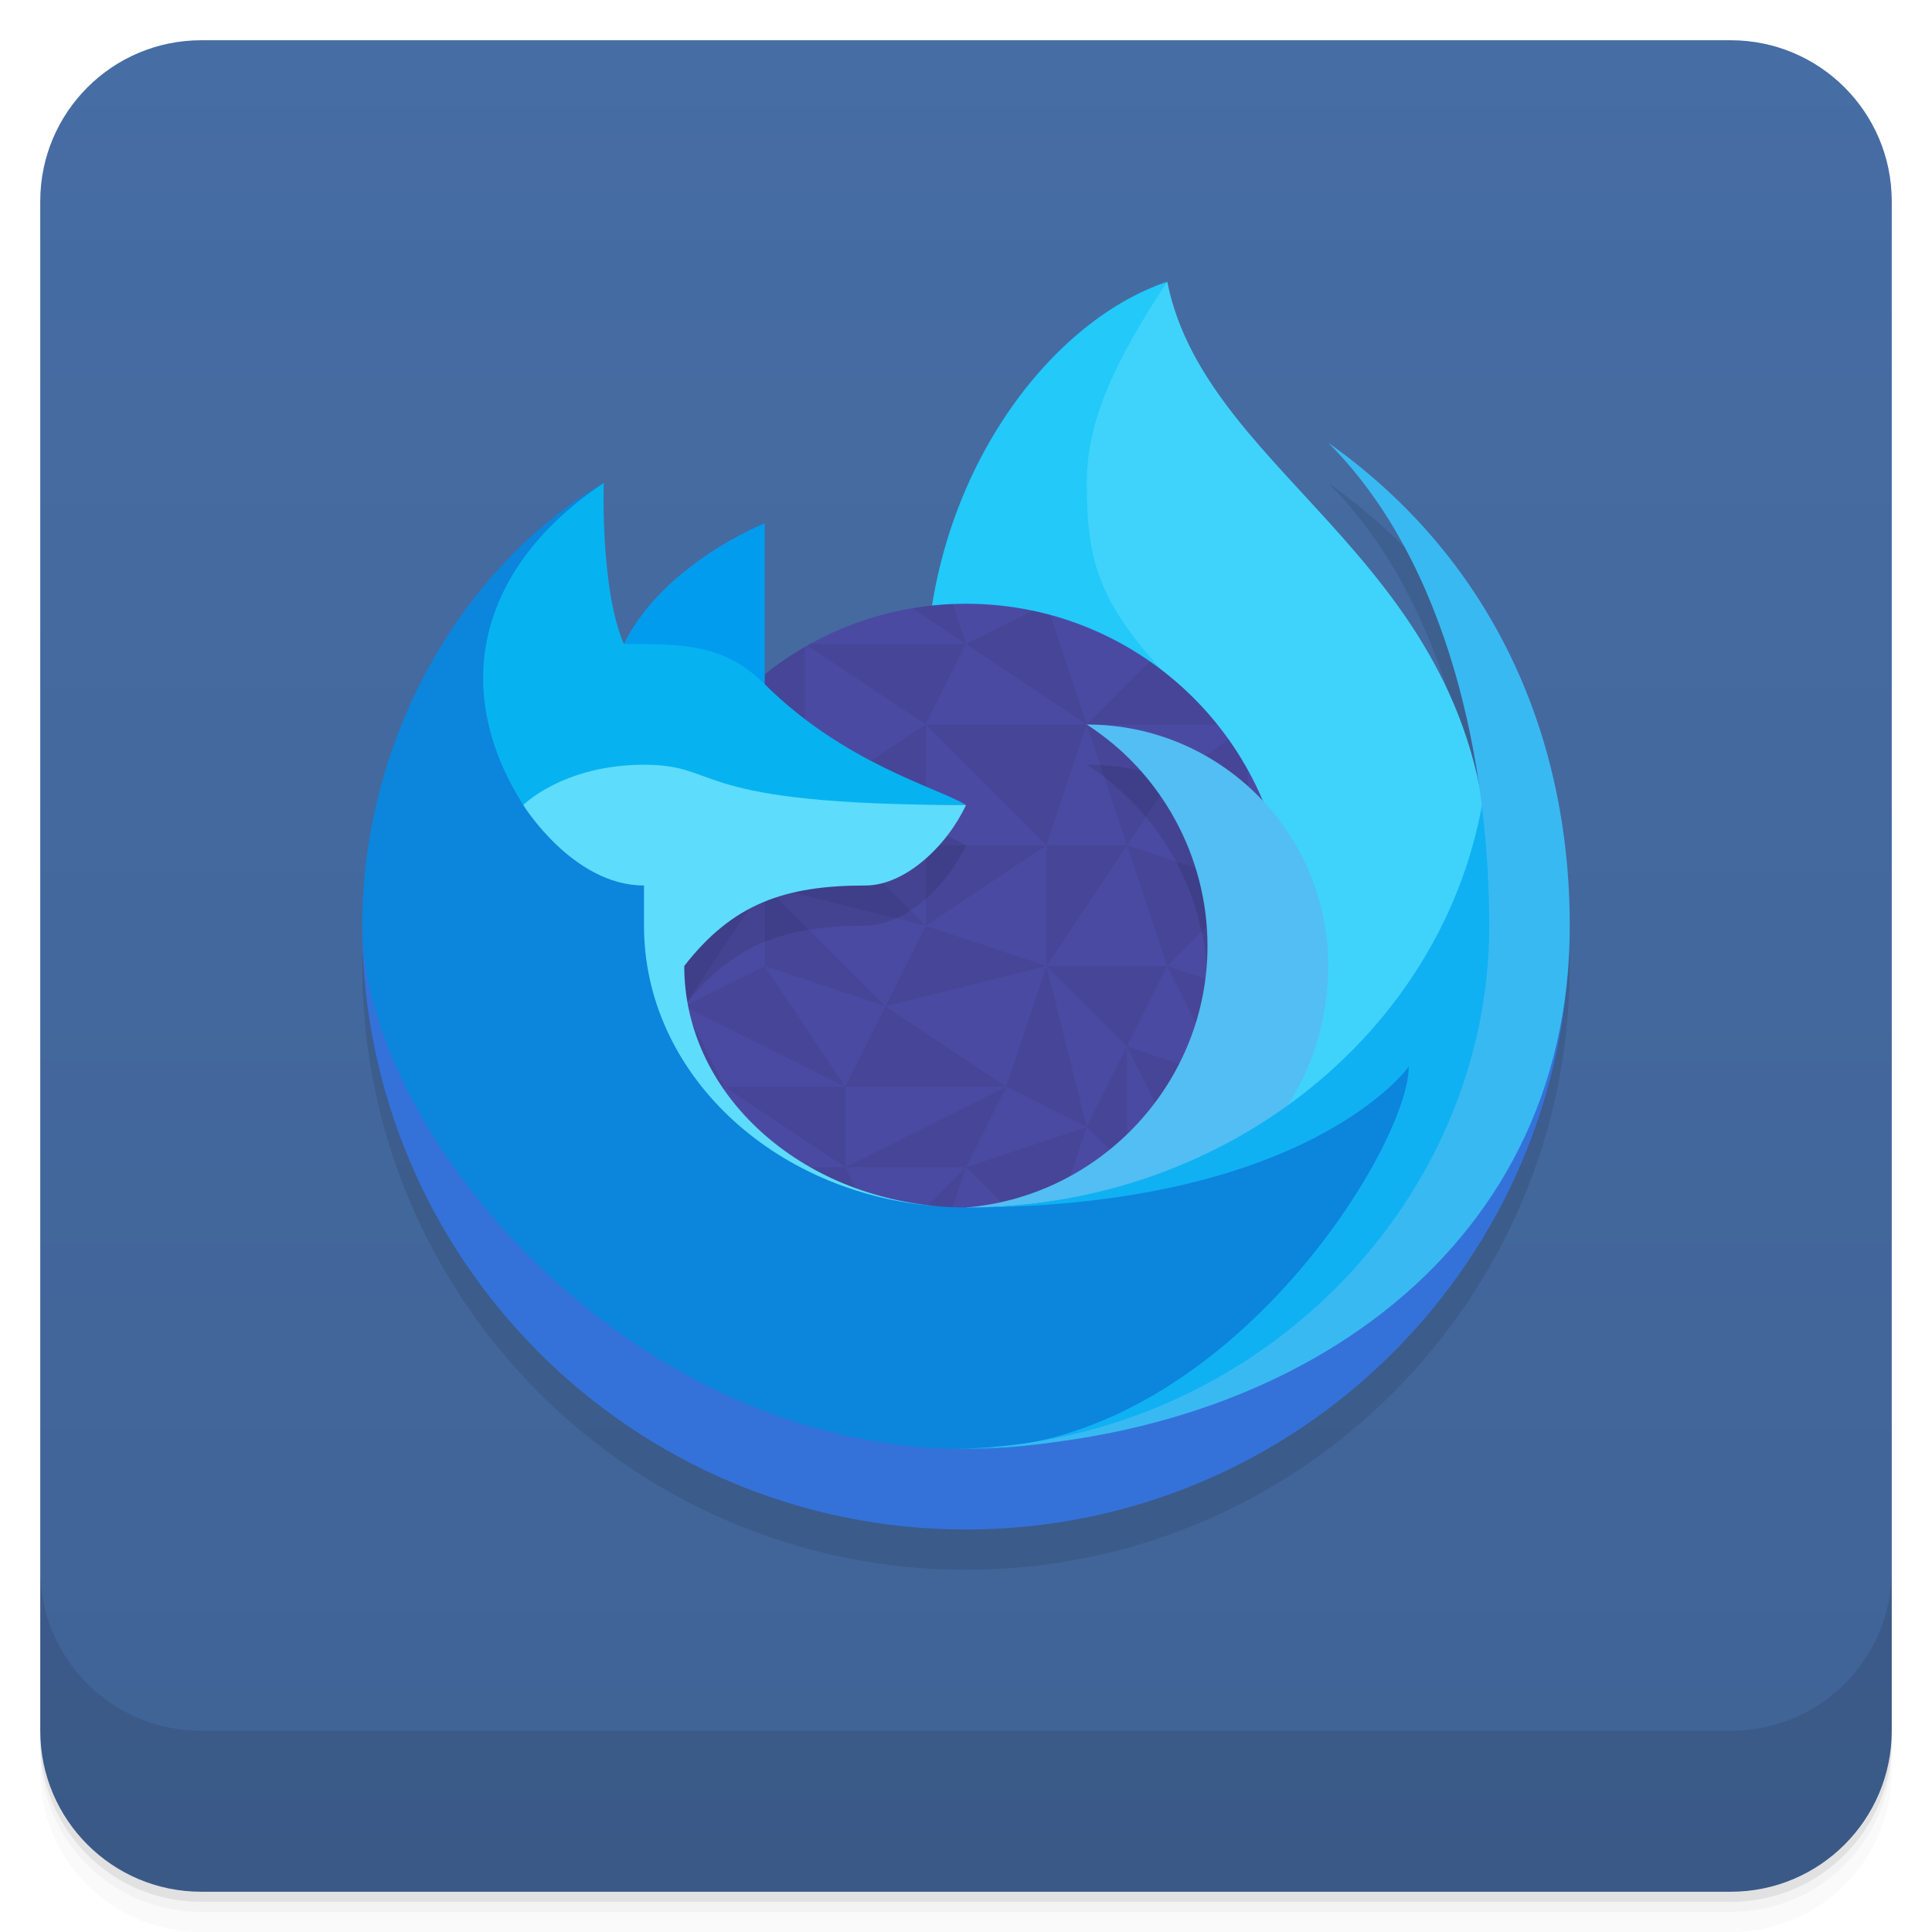
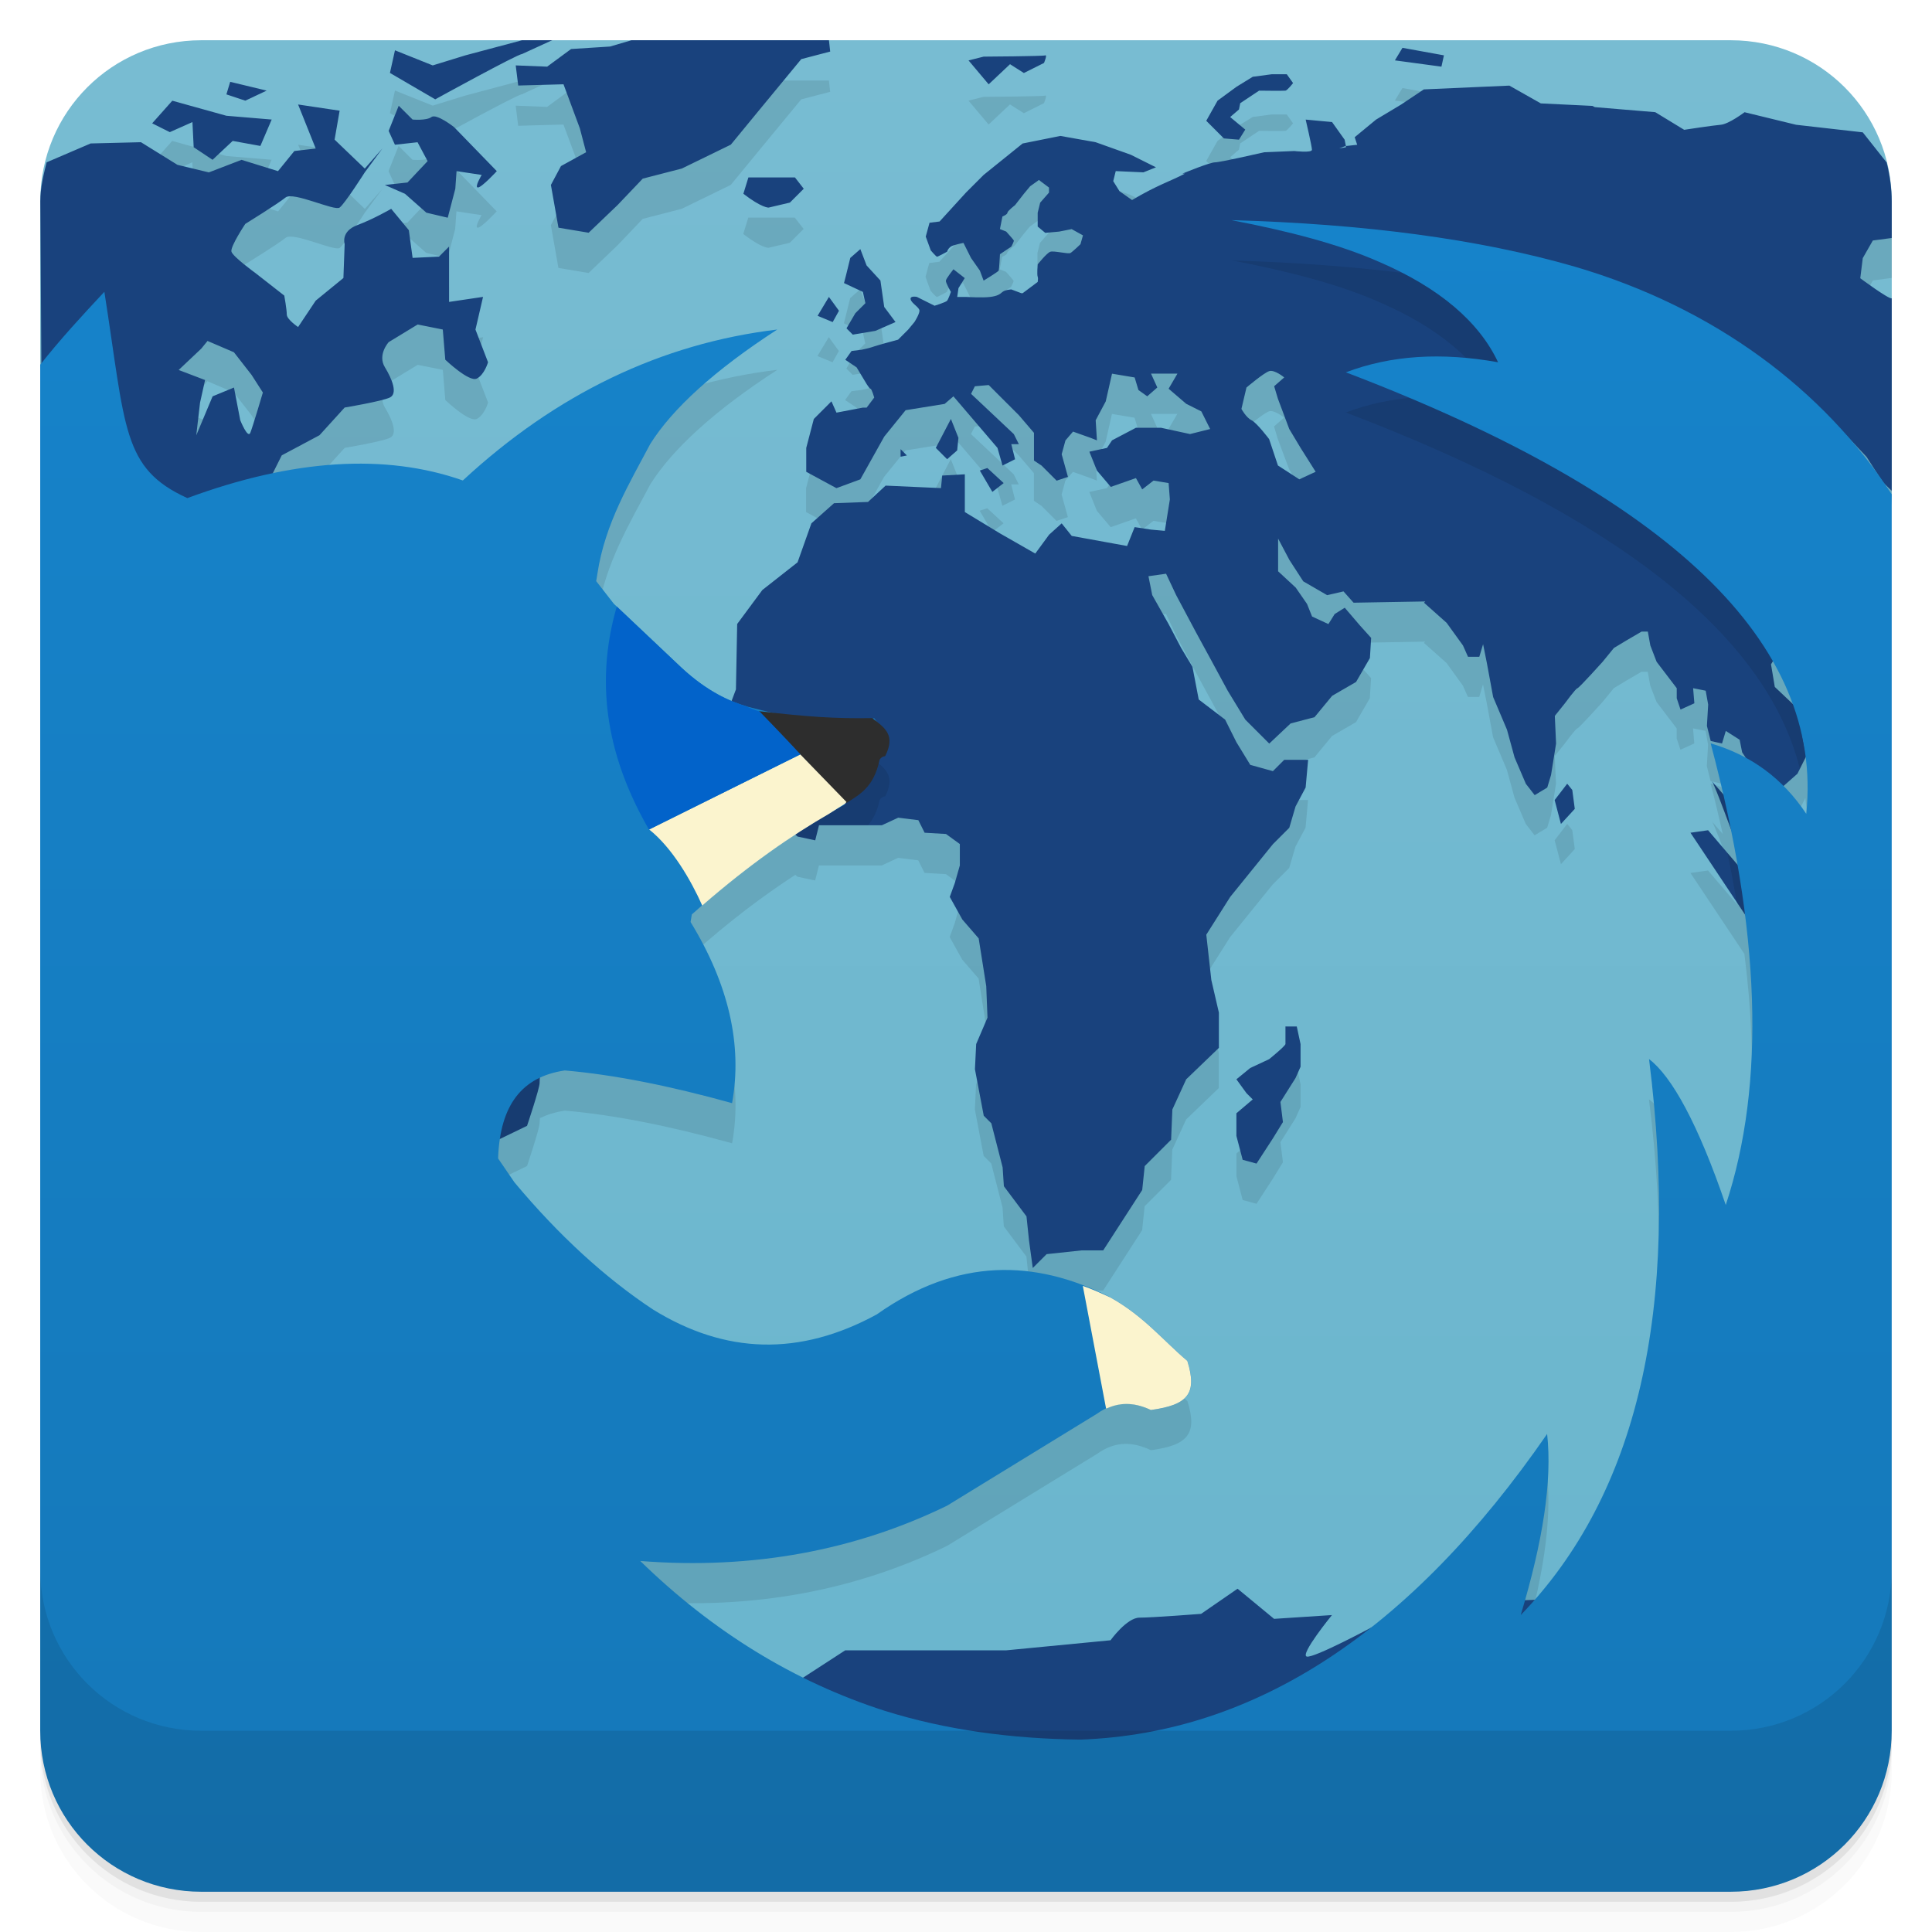
<svg xmlns="http://www.w3.org/2000/svg" version="1.1" viewBox="0 0 48 48">
  <defs>
-     <linearGradient id="bg" x2="0" y1="-1" y2="-47" gradientUnits="userSpaceOnUse">
-       <stop style="stop-color:#466da4" offset="0" />
-       <stop style="stop-color:#406396" offset="1" />
+     <linearGradient id="bg" x1="1" x2="47" gradientTransform="rotate(-90 24 24)" gradientUnits="userSpaceOnUse">
+       <stop style="stop-color:#69b5cd" offset="0" />
+       <stop style="stop-color:#78bcd2" offset="1" />
+     </linearGradient>
+     <linearGradient id="linearGradient880" x2="0" y1="47" y2="1" gradientUnits="userSpaceOnUse">
+       <stop style="stop-color:#1578b9" offset="0" />
+       <stop style="stop-color:#1684cc" offset="1" />
    </linearGradient>
  </defs>
+   <path d="m5 1c-2.216 0-4 1.784-4 4v4.062l4 35.938 40-2 2-30.717v-7.283c0-2.216-1.784-4-4-4h-38z" style="fill:url(#bg)" />
+   <path d="m16 1.906-0.844 0.25-0.969 0.062-0.594 0.438-0.781-0.031 0.062 0.5 1.125-0.031 0.406 1.094 0.156 0.594-0.625 0.344-0.25 0.469 0.188 1.062 0.75 0.125 0.719-0.688 0.625-0.656 0.969-0.25 1.219-0.594 0.719-0.875 1.031-1.25 0.719-0.188-0.031-0.281h-1.125zm-2.219 0.062-0.812 0.031-1.406 0.375-0.812 0.25-0.938-0.375-0.125 0.562 1.125 0.656s2.045-1.125 2.156-1.125zm21.062 0.219-0.188 0.312 1.156 0.156 0.062-0.281zm-8.875 0.188c-0.056 0.022-1.531 0.031-1.531 0.031l-0.375 0.094 0.5 0.594 0.531-0.5 0.344 0.219 0.5-0.25s0.088-0.21 0.031-0.188zm5.625 0.469-0.469 0.062-0.406 0.25-0.469 0.344-0.281 0.5 0.438 0.438 0.375 0.031 0.156-0.25-0.375-0.312 0.219-0.188 0.031-0.156 0.469-0.312s0.608 0.008 0.656 0 0.188-0.188 0.188-0.188l-0.156-0.219zm-25.875 0.188-0.094 0.312 0.469 0.156 0.531-0.25zm20.062 4.969c0.682-0.731 5.331-3.639 2.34-2.031l-0.312-0.219-0.156-0.25 0.062-0.25 0.688 0.031 0.312-0.125-0.625-0.312-0.875-0.312-0.875-0.156-0.938 0.188-0.969 0.781-0.438 0.438-0.656 0.719-0.25 0.031-0.094 0.344 0.125 0.344s0.134 0.156 0.156 0.156 0.25-0.125 0.25-0.125 0.027-0.118 0.156-0.156c0.13-0.039 0.25-0.062 0.25-0.062l0.188 0.375 0.219 0.312 0.094 0.25s0.364-0.222 0.375-0.25 0.031-0.406 0.031-0.406l0.281-0.188s0.074-0.134 0.062-0.156-0.188-0.219-0.188-0.219l-0.156-0.062 0.062-0.312s0.125-0.05 0.125-0.094 0.188-0.188 0.188-0.188l0.219-0.281 0.156-0.188 0.219-0.156 0.25 0.188v0.125l-0.219 0.25-0.062 0.25v0.344l0.188 0.156 0.344-0.031 0.312-0.062 0.281 0.156-0.062 0.219s-0.194 0.188-0.25 0.219-0.412-0.062-0.5-0.031-0.312 0.312-0.312 0.312-0.024 0.25 0 0.312c0.009 0.025 0.009 0.064 0 0.125l-0.373 0.281h-0.031l-0.25-0.094s-0.155 0.008-0.219 0.062c-0.064 0.055-0.121 0.102-0.312 0.125s-0.562 0-0.594 0h-0.219l0.031-0.219 0.156-0.25-0.281-0.219s-0.18 0.227-0.188 0.281c-8e-3 0.055 0.125 0.281 0.125 0.281s-0.062 0.18-0.094 0.219c-0.032 0.039-0.312 0.125-0.312 0.125l-0.438-0.219s-0.18-0.039-0.156 0.062 0.219 0.195 0.219 0.281-0.125 0.281-0.125 0.281l-0.156 0.188-0.25 0.25-0.344 0.094s-0.249 0.07-0.312 0.094c-0.064 0.023-0.25 0.062-0.25 0.062l-0.25 0.031-0.156 0.219 0.281 0.188 0.188 0.312s0.124 0.219 0.156 0.219 0.094 0.219 0.094 0.219l-0.188 0.25h-0.094l-0.656 0.125-0.125-0.281-0.438 0.438-0.188 0.719v0.594l0.75 0.406 0.594-0.219 0.594-1.062 0.531-0.656 0.969-0.156 0.219-0.188 1.096 1.281 0.125 0.438 0.312-0.156-0.094-0.375h0.188l-0.125-0.25-1.062-1 0.094-0.188 0.344-0.031 0.75 0.75 0.375 0.438v0.688l0.188 0.125 0.375 0.375 0.281-0.094-0.156-0.562 0.094-0.344 0.188-0.219 0.438 0.156 0.156 0.062-0.031-0.5 0.25-0.469 0.156-0.688 0.562 0.094 0.094 0.312 0.219 0.156 0.25-0.219-0.156-0.344h0.656l-0.219 0.375 0.438 0.375 0.375 0.188 0.219 0.438-0.5 0.125-0.719-0.156h-0.625l-0.594 0.312-0.125 0.188-0.438 0.094 0.188 0.469 0.344 0.406 0.625-0.219 0.156 0.281 0.281-0.219 0.375 0.062 0.031 0.406-0.125 0.781-0.344-0.031-0.406-0.062-0.188 0.469-1.375-0.25-0.25-0.312-0.312 0.281-0.344 0.469-0.875-0.5-0.875-0.531v-0.938l-0.562 0.031-0.031 0.312-1.375-0.062-3.062 2.594-0.625 0.844-0.031 1.625-0.107 0.285c-0.357-0.15-0.775-0.391-1.236-0.818l-1.688-1.594-0.438-0.562 0.031-0.188c0.188-1.25 0.809-2.265 1.312-3.219 0.548-0.874 1.6-1.836 3.156-2.844-2.885 0.346-5.491 1.601-7.812 3.75-1.385-0.488-2.968-0.542-4.725-0.176l0.225-0.447 0.938-0.5 0.625-0.688s0.934-0.156 1.125-0.25 0.066-0.438-0.125-0.75 0.094-0.625 0.094-0.625l0.719-0.438 0.625 0.125 0.062 0.75s0.59 0.562 0.781 0.469 0.281-0.406 0.281-0.406l-0.312-0.812 0.188-0.812-0.844 0.125v-1.375l-0.25 0.25-0.656 0.031-0.094-0.688-0.438-0.531s-0.429 0.25-0.844 0.406-0.312 0.469-0.312 0.469l-0.031 0.844-0.688 0.562-0.438 0.656s-0.281-0.188-0.281-0.312-0.062-0.469-0.062-0.469l-0.719-0.562s-0.562-0.406-0.594-0.531 0.344-0.688 0.344-0.688 0.809-0.5 1-0.656 1.216 0.344 1.344 0.25c0.128-0.094 0.625-0.875 0.625-0.875l0.438-0.594-0.438 0.5-0.75-0.719 0.125-0.719-1.031-0.156 0.438 1.094-0.531 0.062-0.406 0.5-0.906-0.281-0.812 0.312-0.781-0.188-0.906-0.562-1.25 0.031-1.094 0.469-0.152-0.061c-7.34e-5 0.01-0.004 0.019-0.004 0.029v4.062l4 35.938 10.904-5.221c2.806 0.222 5.367-0.273 7.625-1.375l3.719-2.281c0.469-0.336 0.904-0.301 1.344-0.094 0.909-0.124 1.163-0.399 0.906-1.219-0.578-0.484-1.088-1.129-1.938-1.594-1.853-0.929-3.776-0.98-5.781 0.438-1.922 1.047-3.764 0.987-5.562-0.125-1.181-0.781-2.341-1.842-3.438-3.156l-0.406-0.594v-0.031c0.007-0.16 0.022-0.311 0.043-0.453l0.674-0.326s0.312-0.93 0.312-1.062c0-0.011 0.007-0.101 0.008-0.129 0.183-0.087 0.386-0.151 0.619-0.186 1.21 0.104 2.595 0.378 4.156 0.812 0.262-1.442-0.083-2.949-1.031-4.5l0.031-0.188c0.955-0.853 1.791-1.474 2.57-1.982l0.055 0.047 0.438 0.094 0.094-0.375h1.562l0.406-0.188 0.5 0.062 0.156 0.312 0.531 0.031 0.344 0.25v0.531l-0.125 0.438-0.125 0.344 0.312 0.562 0.406 0.469 0.188 1.188 0.031 0.781-0.281 0.656-0.031 0.625 0.219 1.156 0.188 0.188 0.281 1.094 0.031 0.469 0.562 0.75 0.062 0.594 0.094 0.688 0.344-0.344 0.875-0.094h0.531l0.969-1.5 0.062-0.594 0.656-0.656 0.031-0.75 0.344-0.75 0.812-0.781v-0.875l-0.188-0.812-0.125-1.125 0.594-0.938 1.062-1.312 0.406-0.406 0.156-0.531 0.25-0.469 0.062-0.688h-0.594l-0.281 0.281-0.562-0.156-0.344-0.562-0.281-0.562-0.656-0.5-0.156-0.812-0.281-0.469-0.312-0.594-0.406-0.719-0.094-0.469 0.438-0.062 0.25 0.531 0.5 0.938 0.375 0.688 0.406 0.75 0.438 0.719 0.594 0.594 0.531-0.5 0.594-0.156 0.438-0.531 0.594-0.344 0.344-0.594 0.031-0.5-0.281-0.312-0.375-0.438-0.25 0.156-0.156 0.25-0.406-0.188-0.125-0.312-0.281-0.406-0.438-0.406v-0.812l0.281 0.531 0.344 0.531 0.594 0.344 0.406-0.094 0.25 0.281 1.781-0.031-0.031 0.031 0.562 0.5 0.406 0.562 0.125 0.281h0.281l0.094-0.312 0.094 0.469 0.156 0.844 0.344 0.812 0.188 0.688 0.281 0.656 0.219 0.281 0.312-0.188 0.094-0.312 0.125-0.781-0.031-0.688 0.25-0.312s0.265-0.363 0.312-0.375 0.625-0.656 0.625-0.656l0.281-0.344 0.312-0.188 0.375-0.219h0.156l0.062 0.344 0.156 0.406 0.5 0.656v0.25l0.094 0.281 0.344-0.156-0.031-0.375 0.312 0.062 0.062 0.344-0.031 0.531 0.094 0.375 0.281 0.062 0.094-0.312 0.344 0.219 0.062 0.312 0.105 0.158c-0.277-0.152-0.567-0.286-0.887-0.379 0.114 0.427 0.208 0.839 0.303 1.252l-0.271-0.312c0.055 0.065 0.254 0.607 0.451 1.135 0.064 0.315 0.125 0.626 0.178 0.932l-0.725-0.848-0.436 0.062 1.34 2.01c0.353 2.778 0.21 5.192-0.465 7.238-0.687-2.016-1.343-3.2-1.906-3.625 0.785 6.22-0.293 10.818-3.188 13.812 0.548-1.828 0.785-3.319 0.656-4.5-2.657 3.847-5.596 6.217-8.824 7.146l15.389-0.77 1.941-29.803c-0.323-0.485-0.689-0.947-1.082-1.391 0.005 0.005 0.011 4.23e-4 0.016 0.006 0.203 0.215 0.5 0.531 0.5 0.531s0.356 0.559 0.406 0.625c0.018 0.023 0.094 0.097 0.164 0.164l0.055-0.85v-3.877c-0.085 0.017-0.781-0.5-0.781-0.5l0.062-0.5 0.25-0.438 0.469-0.062v-1.688s-21.223 2.781-21.219 2.781zm-21.502-4.5-0.5 0.562 0.438 0.219 0.562-0.25 0.031 0.625 0.469 0.312 0.5-0.469 0.688 0.125 0.281-0.656-1.125-0.094zm5.625 0.125-0.25 0.625 0.156 0.344 0.562-0.062 0.25 0.469-0.5 0.531-0.562 0.062 0.5 0.219 0.531 0.469 0.531 0.125 0.188-0.719 0.031-0.438 0.625 0.094s-0.189 0.312-0.094 0.312 0.469-0.406 0.469-0.406l-1.062-1.094s-0.435-0.344-0.562-0.25-0.469 0.062-0.469 0.062zm8.688 1.781-0.125 0.406c0.454 0.351 0.625 0.344 0.625 0.344l0.531-0.125 0.344-0.344-0.219-0.281h-0.719zm2.781 1.781-0.25 0.219c-0.072 0.305-0.156 0.625-0.156 0.625l0.469 0.219 0.062 0.281-0.25 0.25-0.219 0.375 0.156 0.156 0.562-0.094 0.5-0.219-0.281-0.375-0.094-0.656-0.344-0.375zm-0.781 1.188-0.281 0.469 0.375 0.156 0.156-0.281zm-15.438 1.094 0.656 0.281 0.438 0.562 0.281 0.438s-0.249 0.844-0.312 1-0.25-0.312-0.25-0.312l-0.156-0.812-0.531 0.219-0.406 0.969 0.094-0.812 0.125-0.562-0.656-0.25 0.562-0.531zm26.375 0.75c0.135-0.044 0.375 0.156 0.375 0.156l-0.25 0.219 0.094 0.312 0.281 0.75 0.281 0.469 0.375 0.594-0.406 0.188-0.531-0.344-0.219-0.656s-0.302-0.402-0.438-0.469-0.25-0.281-0.25-0.281l0.125-0.531s0.427-0.362 0.562-0.406zm-7.906 1.188-0.375 0.719 0.281 0.281 0.25-0.219 0.031-0.312zm0.906 1.219-0.188 0.062 0.312 0.531 0.281-0.219zm19.518 4.799c0.195 0.342 0.344 0.692 0.473 1.043l-0.426-0.404-0.094-0.562zm0.807 2.398c0.057 0.458 0.071 0.922 0.021 1.395-0.171-0.258-0.365-0.482-0.57-0.688l0.352-0.311zm-5.916 0.646-0.312 0.406 0.156 0.594 0.344-0.375-0.062-0.469zm-7 6.031v0.438c-0.023 0.066-0.406 0.375-0.406 0.375l-0.469 0.219-0.344 0.281 0.25 0.344 0.156 0.156-0.406 0.344v0.562l0.156 0.594 0.344 0.094 0.406-0.625 0.25-0.406-0.062-0.5 0.375-0.594 0.125-0.281v-0.562l-0.094-0.438z" style="opacity:.1" />
+   <path d="m15.372 15.878c-0.672 2.1-0.252 3.992 0.751 5.731l3.764-1.867c-0.499-0.538-1.018-1.067-1.018-1.067-0.385-0.104-0.879-0.42-1.482-0.978l-1.541-1.462z" style="opacity:.1" />
+   <path d="m12.969 1-1.406 0.375-0.812 0.25-0.938-0.375-0.125 0.562 1.125 0.656s2.045-1.125 2.156-1.125l0.75-0.344zm2.719 0-0.531 0.156-0.969 0.062-0.594 0.438-0.781-0.031 0.062 0.5 1.125-0.031 0.406 1.094 0.156 0.594-0.625 0.344-0.25 0.469 0.188 1.062 0.75 0.125 0.719-0.688 0.625-0.656 0.969-0.25 1.219-0.594 0.719-0.875 1.031-1.25 0.719-0.188-0.031-0.281zm19.156 0.188-0.188 0.312 1.156 0.156 0.062-0.281zm-8.875 0.188c-0.056 0.022-1.531 0.031-1.531 0.031l-0.375 0.094 0.5 0.594 0.531-0.5 0.344 0.219 0.5-0.25s0.088-0.21 0.031-0.188zm5.625 0.469-0.469 0.062-0.406 0.25-0.469 0.344-0.281 0.5 0.438 0.438 0.375 0.031 0.156-0.25-0.375-0.312 0.219-0.188 0.031-0.156 0.469-0.312s0.608 0.008 0.656 0 0.188-0.188 0.188-0.188l-0.156-0.219zm-25.875 0.188-0.094 0.312 0.469 0.156 0.531-0.25zm31.781 0.094-2.125 0.094-0.562 0.375-0.625 0.375-0.531 0.438 0.062 0.188-0.281 0.031v0.031l-0.166 0.027c0.056-0.018 0.107-0.044 0.166-0.059l-0.031-0.156-0.312-0.438-0.656-0.062s0.156 0.667 0.156 0.75-0.438 0.031-0.438 0.031l-0.75 0.031s-1.083 0.25-1.219 0.25c-0.13 0-0.763 0.261-0.812 0.281h0.062c-0.359 0.189-0.688 0.284-1.312 0.656l-0.312-0.219-0.156-0.25 0.062-0.25 0.688 0.031 0.312-0.125-0.625-0.312-0.875-0.312-0.875-0.156-0.938 0.188-0.969 0.781-0.438 0.438-0.656 0.719-0.25 0.031-0.094 0.344 0.125 0.344s0.134 0.156 0.156 0.156 0.25-0.125 0.25-0.125 0.027-0.118 0.156-0.156c0.13-0.039 0.25-0.062 0.25-0.062l0.188 0.375 0.219 0.312 0.094 0.25s0.364-0.222 0.375-0.25 0.031-0.406 0.031-0.406l0.281-0.188s0.074-0.134 0.062-0.156-0.188-0.219-0.188-0.219l-0.156-0.062 0.062-0.312s0.125-0.05 0.125-0.094 0.188-0.188 0.188-0.188l0.219-0.281 0.156-0.188 0.219-0.156 0.25 0.188v0.125l-0.219 0.25-0.062 0.25v0.344l0.188 0.156 0.344-0.031 0.312-0.062 0.281 0.156-0.062 0.219s-0.194 0.188-0.25 0.219-0.412-0.062-0.5-0.031-0.312 0.312-0.312 0.312-0.024 0.25 0 0.312c0.009 0.025 0.009 0.064 0 0.125l-0.375 0.281h-0.031l-0.25-0.094s-0.155 0.008-0.219 0.062c-0.064 0.055-0.121 0.102-0.312 0.125s-0.562 0-0.594 0h-0.219l0.031-0.219 0.156-0.25-0.281-0.219s-0.18 0.227-0.188 0.281c-8e-3 0.055 0.125 0.281 0.125 0.281s-0.062 0.18-0.094 0.219c-0.032 0.039-0.312 0.125-0.312 0.125l-0.438-0.219s-0.18-0.039-0.156 0.062 0.219 0.195 0.219 0.281-0.125 0.281-0.125 0.281l-0.156 0.188-0.25 0.25-0.344 0.094s-0.249 0.07-0.312 0.094c-0.064 0.023-0.25 0.062-0.25 0.062l-0.25 0.031-0.156 0.219 0.281 0.188 0.188 0.312s0.124 0.219 0.156 0.219 0.094 0.219 0.094 0.219l-0.188 0.25h-0.094l-0.656 0.125-0.125-0.281-0.438 0.438-0.188 0.719v0.594l0.75 0.406 0.594-0.219 0.594-1.062 0.531-0.656 0.969-0.156 0.219-0.188 1.094 1.281 0.125 0.438 0.312-0.156-0.094-0.375h0.188l-0.125-0.25-1.062-1 0.094-0.188 0.344-0.031 0.75 0.75 0.375 0.438v0.688l0.188 0.125 0.375 0.375 0.281-0.094-0.156-0.562 0.094-0.344 0.188-0.219 0.438 0.156 0.156 0.062-0.031-0.5 0.25-0.469 0.156-0.688 0.562 0.094 0.094 0.312 0.219 0.156 0.25-0.219-0.156-0.344h0.656l-0.219 0.375 0.438 0.375 0.375 0.188 0.219 0.438-0.5 0.125-0.719-0.156h-0.625l-0.594 0.312-0.125 0.188-0.438 0.094 0.188 0.469 0.344 0.406 0.625-0.219 0.156 0.281 0.281-0.219 0.375 0.062 0.031 0.406-0.125 0.781-0.344-0.031-0.406-0.062-0.188 0.469-1.375-0.25-0.25-0.312-0.312 0.281-0.344 0.469-0.875-0.5-0.875-0.531v-0.938l-0.562 0.031-0.031 0.312-1.375-0.062-0.438 0.406-0.844 0.031-0.562 0.5-0.344 0.969-0.875 0.688-0.625 0.844-0.031 1.625-0.188 0.5-0.062 0.594 0.375 0.656 0.219 0.625 0.75 0.906 0.438 0.375 0.438 0.094 0.094-0.375h1.562l0.406-0.188 0.5 0.062 0.156 0.312 0.531 0.031 0.344 0.25v0.531l-0.125 0.438-0.125 0.344 0.312 0.562 0.406 0.469 0.188 1.188 0.031 0.781-0.281 0.656-0.031 0.625 0.219 1.156 0.188 0.188 0.281 1.094 0.031 0.469 0.562 0.75 0.062 0.594 0.094 0.688 0.344-0.344 0.875-0.094h0.531l0.969-1.5 0.062-0.594 0.656-0.656 0.031-0.75 0.344-0.75 0.812-0.781v-0.875l-0.188-0.812-0.125-1.125 0.594-0.938 1.062-1.312 0.406-0.406 0.156-0.531 0.25-0.469 0.062-0.688h-0.594l-0.281 0.281-0.562-0.156-0.344-0.562-0.281-0.562-0.656-0.5-0.156-0.812-0.281-0.469-0.312-0.594-0.406-0.719-0.094-0.469 0.438-0.062 0.25 0.531 0.5 0.938 0.375 0.688 0.406 0.75 0.438 0.719 0.594 0.594 0.531-0.5 0.594-0.156 0.438-0.531 0.594-0.344 0.344-0.594 0.031-0.5-0.281-0.312-0.375-0.438-0.25 0.156-0.156 0.25-0.406-0.188-0.125-0.312-0.281-0.406-0.438-0.406v-0.812l0.281 0.531 0.344 0.531 0.594 0.344 0.406-0.094 0.25 0.281 1.781-0.031-0.031 0.031 0.562 0.5 0.406 0.562 0.125 0.281h0.281l0.094-0.312 0.094 0.469 0.156 0.844 0.344 0.812 0.188 0.688 0.281 0.656 0.219 0.281 0.312-0.188 0.094-0.312 0.125-0.781-0.031-0.688 0.25-0.312s0.265-0.363 0.312-0.375 0.625-0.656 0.625-0.656l0.281-0.344 0.312-0.188 0.375-0.219h0.156l0.062 0.344 0.156 0.406 0.5 0.656v0.25l0.094 0.281 0.344-0.156-0.031-0.375 0.312 0.062 0.062 0.344-0.031 0.531 0.094 0.375 0.281 0.062 0.094-0.312 0.344 0.219 0.062 0.312 0.312 0.469 0.312 0.344 0.219 0.188 0.531-0.469 0.219-0.438-0.094-0.5-0.094-0.656-0.594-0.562-0.094-0.562 0.25-0.406s0.16-0.322 0.312-0.156 0.224 0.193 0.156 0.375-0.188 0.594-0.188 0.594l0.375 0.156 0.156-0.531-0.156-0.375 0.375-0.156 0.688-0.344 0.438-0.531 0.344-0.812-0.031-0.594-0.344-0.781-0.688-0.812-0.438-0.406-0.219-0.625 0.406-0.094s0.235-0.403 0.438-0.188 0.5 0.531 0.5 0.531 0.356 0.559 0.406 0.625c0.024 0.031 0.122 0.125 0.219 0.219v-4.781c-0.085 0.017-0.781-0.5-0.781-0.5l0.062-0.5 0.25-0.438 0.469-0.062v-0.906c0-0.333-0.049-0.66-0.125-0.969l-0.594-0.75-1.656-0.188-1.281-0.312s-0.391 0.296-0.594 0.312c-0.203 0.017-0.906 0.125-0.906 0.125l-0.719-0.438-1.5-0.125-0.062-0.031-1.281-0.062zm-33.219 0.375-0.5 0.562 0.438 0.219 0.562-0.25 0.031 0.625 0.469 0.312 0.5-0.469 0.688 0.125 0.281-0.656-1.125-0.094zm3.125 0.094 0.438 1.094-0.531 0.062-0.406 0.5-0.906-0.281-0.812 0.312-0.781-0.188-0.906-0.562-1.25 0.031-1.094 0.469c-0.077 0.312-0.156 0.632-0.156 0.969 3e-4 -5e-5 0.062 9.562 0.062 9.562l0.719-0.5 0.562-0.188h0.812l1.125-0.25 0.406 0.531-0.062 0.625 0.469 0.406 0.062-0.438s-0.03-0.719-0.094-0.906 0.562-0.625 0.562-0.625l0.5-0.625 0.594-0.719 0.281-0.562 0.938-0.5 0.625-0.688s0.934-0.156 1.125-0.25 0.066-0.438-0.125-0.75 0.094-0.625 0.094-0.625l0.719-0.438 0.625 0.125 0.062 0.75s0.59 0.562 0.781 0.469 0.281-0.406 0.281-0.406l-0.312-0.812 0.188-0.812-0.844 0.125v-1.375l-0.25 0.25-0.656 0.031-0.094-0.688-0.438-0.531s-0.429 0.25-0.844 0.406-0.312 0.469-0.312 0.469l-0.031 0.844-0.688 0.562-0.438 0.656s-0.281-0.188-0.281-0.312-0.062-0.469-0.062-0.469l-0.719-0.562s-0.562-0.406-0.594-0.531 0.344-0.688 0.344-0.688 0.809-0.5 1-0.656 1.216 0.344 1.344 0.25c0.128-0.094 0.625-0.875 0.625-0.875l0.438-0.594-0.438 0.5-0.75-0.719 0.125-0.719zm2.5 0.031-0.25 0.625 0.156 0.344 0.562-0.062 0.25 0.469-0.5 0.531-0.562 0.062 0.5 0.219 0.531 0.469 0.531 0.125 0.188-0.719 0.031-0.438 0.625 0.094s-0.189 0.312-0.094 0.312 0.469-0.406 0.469-0.406l-1.062-1.094s-0.435-0.344-0.562-0.25-0.469 0.062-0.469 0.062zm8.688 1.781-0.125 0.406c0.454 0.351 0.625 0.344 0.625 0.344l0.531-0.125 0.344-0.344-0.219-0.281h-0.719zm2.781 1.781-0.25 0.219c-0.072 0.305-0.156 0.625-0.156 0.625l0.469 0.219 0.062 0.281-0.25 0.25-0.219 0.375 0.156 0.156 0.562-0.094 0.5-0.219-0.281-0.375-0.094-0.656-0.344-0.375zm-0.781 1.188-0.281 0.469 0.375 0.156 0.156-0.281zm-15.438 1.094 0.656 0.281 0.438 0.562 0.281 0.438s-0.249 0.844-0.312 1-0.25-0.312-0.25-0.312l-0.156-0.812-0.531 0.219-0.406 0.969 0.094-0.812 0.125-0.562-0.656-0.25 0.562-0.531zm26.375 0.75c0.135-0.044 0.375 0.156 0.375 0.156l-0.25 0.219 0.094 0.312 0.281 0.75 0.281 0.469 0.375 0.594-0.406 0.188-0.531-0.344-0.219-0.656s-0.302-0.402-0.438-0.469-0.25-0.281-0.25-0.281l0.125-0.531s0.427-0.362 0.562-0.406zm-7.906 1.188-0.375 0.719 0.281 0.281 0.25-0.219 0.031-0.312zm-1.25 0.75v0.188l0.156-0.031zm2.156 0.469-0.188 0.062 0.312 0.531 0.281-0.219zm-17.988 7.258c-3.348 0.227-1.103 8.487 5.113 10.648l0.469-1.094 0.969-0.469s0.312-0.93 0.312-1.062 0.094-1.531 0.094-1.531l0.75-1.031c-3.446-3.825-5.867-5.333-7.365-5.457-0.12-0.01-0.234-0.011-0.342-0.004zm35.988 0.523c0.113 0.133 0.816 2.219 0.906 2.219s0.625 0.062 0.625 0.062l-0.281-0.844zm-3.594 0.062-0.312 0.406 0.156 0.594 0.344-0.375-0.062-0.469zm3.5 1.156-0.438 0.062 2 3 0.531 0.594 1.312 0.062 0.812 0.25-0.875-0.625-1.25-0.344-0.312-1.156-0.688-0.562zm-10.5 4.875v0.438c-0.023 0.066-0.406 0.375-0.406 0.375l-0.469 0.219-0.344 0.281 0.25 0.344 0.156 0.156-0.406 0.344v0.562l0.156 0.594 0.344 0.094 0.406-0.625 0.25-0.406-0.062-0.5 0.375-0.594 0.125-0.281v-0.562l-0.094-0.438zm-1.19 13.969-0.906 0.625s-1.216 0.094-1.531 0.094-0.719 0.562-0.719 0.562l-2.592 0.25h-4l-1.252 0.812-0.281 0.031 0.533 3.156 15 0.453 5.498-5.797-3.312 0.125-3.062 0.625s-1.476 0.794-1.656 0.75c-0.18-0.044 0.625-1.031 0.625-1.031l-1.438 0.094z" style="fill:#19427d" />
+   <path d="m30.594 6.467v0.002c4e-3 1.151e-4 0.008-1.159e-4 0.012 0-0.004-8.018e-4 -0.008-0.001-0.012-0.002zm0.012 0.002c1.432 0.276 2.659 0.596 3.644 1.029 1.522 0.652 2.504 1.507 2.969 2.5-1.413-0.252-2.655-0.175-3.781 0.25 6.691 2.551 10.439 5.505 11.279 8.85l0.158-0.316-0.094-0.5-0.094-0.656-0.594-0.562-0.094-0.562 0.25-0.406s0.16-0.322 0.312-0.156 0.224 0.193 0.156 0.375-0.188 0.594-0.188 0.594l0.375 0.156 0.156-0.531c2.22-2.126 1.056-2.691-0.031-5.438l0.119-0.027c-1.584-1.528-3.61-2.734-6.025-3.441-2.388-0.691-5.244-1.062-8.52-1.156zm-12.477 11.92 0.277 0.486 0.219 0.625 0.75 0.906 0.438 0.375 0.438 0.094 0.094-0.375h1.227c0.117-0.148 0.222-0.334 0.283-0.627 0.03-0.049 0.07-0.08 0.139-0.09 0.231-0.458 0.047-0.65-0.219-0.859-0.027-0.037-0.023-0.037-0.055-0.082-0.013 0.003-0.026 3e-3 -0.039 0.006-0.004-0.003-0.006-0.005-0.01-0.008-0.834 0.013-1.505-0.032-2.523-0.145-0.194-0.046-0.386-0.093-0.553-0.135-0.138-0.039-0.297-0.099-0.465-0.172zm-7.129 12.736 0.656-1.594 0.469-1.094 0.969-0.469s0.312-0.93 0.312-1.062c-5.559-18.438-13.114 5.557-2.406 4.219zm31.564-11.633c0.149 0.261 0.786 2.133 0.873 2.133 0.09 0 0.625 0.062 0.625 0.062l-0.281-0.844-1.156-1.328c-0.021-0.007-0.039-0.017-0.061-0.023zm0.352 1.693c0.09 0.418 0.162 0.822 0.232 1.225l0.852 1.277 0.531 0.594 1.312 0.062 0.812 0.25-0.875-0.625-1.25-0.344-0.312-1.156-0.688-0.562z" style="opacity:.1" />
+   <path d="m30.594 5.469c1.438 0.277 2.668 0.597 3.656 1.031 1.522 0.652 2.504 1.507 2.969 2.5-1.413-0.252-2.655-0.175-3.781 0.25 8.072 3.078 11.877 6.74 11.438 10.969-0.588-0.884-1.377-1.458-2.375-1.75 1.235 4.639 1.373 8.445 0.375 11.469-0.687-2.016-1.343-3.2-1.906-3.625 0.785 6.22-0.293 10.819-3.188 13.813 0.548-1.828 0.785-3.319 0.656-4.5-3.399 4.92-7.256 7.436-11.594 7.594-1.714-0.02-3.353-0.24-4.875-0.719-2.238-0.721-4.264-1.965-6.062-3.719 2.806 0.222 5.367-0.273 7.625-1.375l3.719-2.281c0.469-0.336 0.904-0.301 1.344-0.094 0.909-0.124 1.163-0.399 0.906-1.219-0.578-0.484-1.088-1.129-1.938-1.594-1.853-0.929-3.776-0.98-5.781 0.438-1.922 1.047-3.764 0.987-5.562-0.125-1.181-0.781-2.341-1.842-3.438-3.156l-0.406-0.594v-0.031c0.054-1.299 0.589-1.998 1.656-2.156 1.21 0.104 2.595 0.378 4.156 0.812 0.262-1.442-0.083-2.949-1.031-4.5l0.031-0.188c1.467-1.309 2.67-2.106 3.781-2.719 0.4-0.524 0.584-0.687 0.875-1.156-0.064-0.138 0.072-0.225 0.156-0.156 0.089-0.395 0.084-0.335-0.281-0.844-1.077 0.257-2.3-0.074-3.125-0.281-0.425-0.119-0.999-0.361-1.656-0.969l-1.688-1.594-0.438-0.562 0.031-0.188c0.188-1.25 0.809-2.265 1.312-3.219 0.548-0.874 1.6-1.836 3.156-2.844-2.885 0.346-5.491 1.601-7.812 3.75-1.922-0.677-4.221-0.531-6.844 0.438-1.63-0.741-1.529-1.736-2.062-5.125-0.558 0.596-1.099 1.183-1.594 1.812v33.938c0 2.216 1.784 4 4 4h38c2.216 0 4-1.784 4-4v-30.719c-1.684-2.587-4.384-4.634-7.875-5.656-2.391-0.692-5.251-1.062-8.531-1.156z" style="fill:url(#linearGradient880)" />
+   <path d="m26.902 31.947 0.578 3.047c0.008-0.004 0.017-0.002 0.025-0.006 0.373-0.168 0.729-0.126 1.088 0.043 0.909-0.124 1.163-0.399 0.906-1.219-0.572-0.479-1.08-1.115-1.914-1.578-0.217-0.099-0.426-0.198-0.684-0.287z" style="fill:#fbf4ce" />
+   <path d="m18.85 17.669 2.179 2.282c0.306-0.203 0.677-0.371 0.825-1.077 0.03-0.049 0.069-0.079 0.138-0.089 0.262-0.519 0-0.697-0.321-0.944-0.924 0.015-1.591-0.03-2.821-0.173z" style="fill:#2d2d2d" />
+   <path d="m19.883 18.742-3.754 1.867c0.573 0.455 1.039 1.262 1.318 1.889 1.193-1.036 2.215-1.738 3.156-2.283 0.131-0.082 0.257-0.165 0.391-0.246 0.014-0.019 0.021-0.027 0.035-0.045l-1.147-1.182z" style="fill:#fbf4ce" />
+   <path d="m15.324 15.068c-0.587 2.023-0.174 3.855 0.799 5.541l3.764-1.867c-0.499-0.538-1.018-1.068-1.018-1.068-0.102-0.028-0.213-0.071-0.33-0.129-0.419-0.124-0.97-0.367-1.602-0.951l-1.613-1.525z" style="fill:#0263ca" />
  <path d="m1 43v0.25c0 2.216 1.784 4 4 4h38c2.216 0 4-1.784 4-4v-0.25c0 2.216-1.784 4-4 4h-38c-2.216 0-4-1.784-4-4zm0 0.5v0.5c0 2.216 1.784 4 4 4h38c2.216 0 4-1.784 4-4v-0.5c0 2.216-1.784 4-4 4h-38c-2.216 0-4-1.784-4-4z" style="opacity:.02" />
-   <path d="m1 43.25v0.25c0 2.216 1.784 4 4 4h38c2.216 0 4-1.784 4-4v-0.25c0 2.216-1.784 4-4 4h-38c-2.216 0-4-1.784-4-4z" style="opacity:.05" />
-   <path d="m1 43v0.25c0 2.216 1.784 4 4 4h38c2.216 0 4-1.784 4-4v-0.25c0 2.216-1.784 4-4 4h-38c-2.216 0-4-1.784-4-4z" style="opacity:.1" />
-   <rect transform="scale(-1)" x="-47" y="-47" width="46" height="46" rx="4" style="fill:url(#bg)" />
-   <path d="m1 39v4c0 2.216 1.784 4 4 4h38c2.216 0 4-1.784 4-4v-4c0 2.216-1.784 4-4 4h-38c-2.216 0-4-1.784-4-4z" style="opacity:.1" />
-   <path d="m29 8c-2.597 0.866-5.191 3.981-5.842 8.045-1.521 0.161-2.964 0.755-4.158 1.711v-3.756s-2.518 1-3.5 3c-0.59-1.361-0.5-4-0.5-4-3.45 2-6 6.279-6 11-1.27e-4 8.284 6.716 15 15 15s15-6.716 15-15c-1.31e-4 -4.873-2.02-9.189-6-12 2.112 2.112 3.219 5.215 3.697 8.264-1.353-5.811-6.822-7.889-7.697-12.264z" style="opacity:.1" />
-   <path d="m25 12 4-5c1 5 8 7 8 15v5l-14 4z" style="fill:#3fd3fb" />
-   <path d="m23 17c0-5 3-9 6-10-1.324 2-2 3.478-2 5 0 2 0.33 3 2 4.8z" style="fill:#22c9f9" />
-   <path d="m32 23a8 8 0 0 1-8 8 8 8 0 0 1-8-8 8 8 0 0 1 8-8 8 8 0 0 1 8 8z" style="fill:#4b4aa2" />
-   <path d="m23.67 15.008a8 8 0 0 0-1.002 0.104l1.332 0.889-0.33-0.992zm0.33 0.992 3 2-0.906-2.721a8 8 0 0 0-0.439-0.107l-1.654 0.828zm0 0h-3.875a8 8 0 0 0-0.066 0.039l2.941 1.961 1-2zm-1 2 3 3 1-3h-4zm0 0-3 2 3 1v-3zm0 3v2l3-2h-3zm3 0v3l2-3h-2zm2 0 1-1.5-2-1.5 1 3zm0 0 1 3 2-2-3-1zm3 1v-2.875a8 8 0 0 0-0.482-0.764l-1.518 1.139 2 2.5zm-2 2 1.4 2.801-2.4-0.801 1.435 2.869a8 8 0 0 0 2.33-3.947l-2.766-0.922zm0 0h-3l2 2 1-2zm-1 2-1 2 1 1v-3zm-1 2-3 1 1.795 1.795a8 8 0 0 0 0.297-0.072l0.908-2.723zm0 0-1-4-1 3 2 1zm-2-1-4 2h3l1-2zm0 0-3-2-1 2h4zm-4 0h-3l3 2v-2zm0 0-2-3-2 1 4 2zm-4-2h-0.746a8 8 0 0 0 0.363 1.078l1.383 0.922-1-2zm0 0 2-3-2.99 0.598a8 8 0 0 0-0.01 0.402 8 8 0 0 0 0.127 1.418l0.873 0.582zm2-3 4 1-3-3-1 2zm0 0v2l3 1-3-3zm3 3 4-1-3-1-1 2zm-2-5v-3.93a8 8 0 0 0-1.435 1.06l1.435 2.869zm-2 7h-0.93a8 8 0 0 0 0.93 1.291v-1.291zm3 2h-2.291a8 8 0 0 0 3.144 1.705l-0.854-1.705zm3 0-1.795 1.795a8 8 0 0 0 1.137 0.178l0.658-1.973zm3-11h3.244a8 8 0 0 0-1.678-1.566l-1.566 1.566z" style="opacity:.07" />
-   <path d="m19 13s-2.518 1-3.5 3l1.5 1h2z" style="fill:#029cef" />
-   <path d="m16 23 1 2c1.203-1.55 2.5-2 4.5-2 1 0 2.037-1 2.5-2-0.183-0.111-0.463-0.231-0.811-0.379-1.042-0.443-2.693-1.137-4.189-2.621zm11-4c1.862 1.196 3 3.287 3 5.5l1.855-3.016c-1.09-1.503-2.856-2.484-4.856-2.484z" style="opacity:.1" />
-   <path d="m27 18c1.862 1.196 3 3.287 3 5.5 4.86e-4 3.381-2.63 6.22-6 6.5l3 1 3.5-2c1.5-1 2.5-2.913 2.5-5 0-3.314-2.686-6-6-6z" style="fill:#53bef3" />
-   <path d="m15 12c-3.45 2-6 6.279-6 11 0 6 5 14 15 14 6.397 0 12-10 12-12 0 0-5 5-12 5-2.267 0-4.414-0.986-5.757-2.359-1.124-1.15-2.133-2.728-1.942-4.641l0.699-3-3-2z" style="fill:#0c85dd" />
-   <path d="m37 18c0 6.627-5.82 12-13 12 8.527 0 11-3.5 11-3.5 0 2-4.603 9.5-11 9.5v1c8.284 0 14-9 14-14z" style="fill:#0fb1f3" />
-   <path d="m15 12c-3 2-3.9 5-2 8h11c-0.732-0.445-3.004-1.022-5-3-1.004-0.996-2-1-3.5-1-0.59-1.361-0.5-4-0.5-4z" style="fill:#06b3f0" />
-   <path d="m37.5 23c0 7-6 13-13.5 13-8.5 0-15-8-15-13 0 8.284 6.716 15 15 15s15-6.716 15-15z" style="fill:#3472da" />
-   <path d="m16 19c-2 0-3 1-3 1s1.232 2 3 2v1c0 3.651 3.195 6.644 7.271 6.967-3.523-0.313-6.271-2.864-6.271-5.967 1.203-1.55 2.5-2 4.5-2 1 0 2.037-1 2.5-2-7 0-6-1-8-1z" style="fill:#5edcfc" />
-   <path d="m33 11c3 3 4 8 4 12 0 7-6 13-13.5 13 8.284 0 15.5-4.716 15.5-13-3.53e-4 -4.873-2.02-9.189-6-12z" style="fill:#39b9f2" />
+   <path d="m1 43.25v0.25c0 2.216 1.784 4 4 4h38c2.216 0 4-1.784 4-4v-0.25c0 2.216-1.784 4-4 4h-38c-2.216 0-4-1.784-4-4z" opacity=".05" />
+   <path d="m1 43v0.25c0 2.216 1.784 4 4 4h38c2.216 0 4-1.784 4-4v-0.25c0 2.216-1.784 4-4 4h-38c-2.216 0-4-1.784-4-4z" opacity=".1" />
+   <g transform="translate(0 -1004.4)">
+     <path d="m1 1043.4v4c0 2.216 1.784 4 4 4h38c2.216 0 4-1.784 4-4v-4c0 2.216-1.784 4-4 4h-38c-2.216 0-4-1.784-4-4z" opacity=".1" />
+   </g>
</svg>
